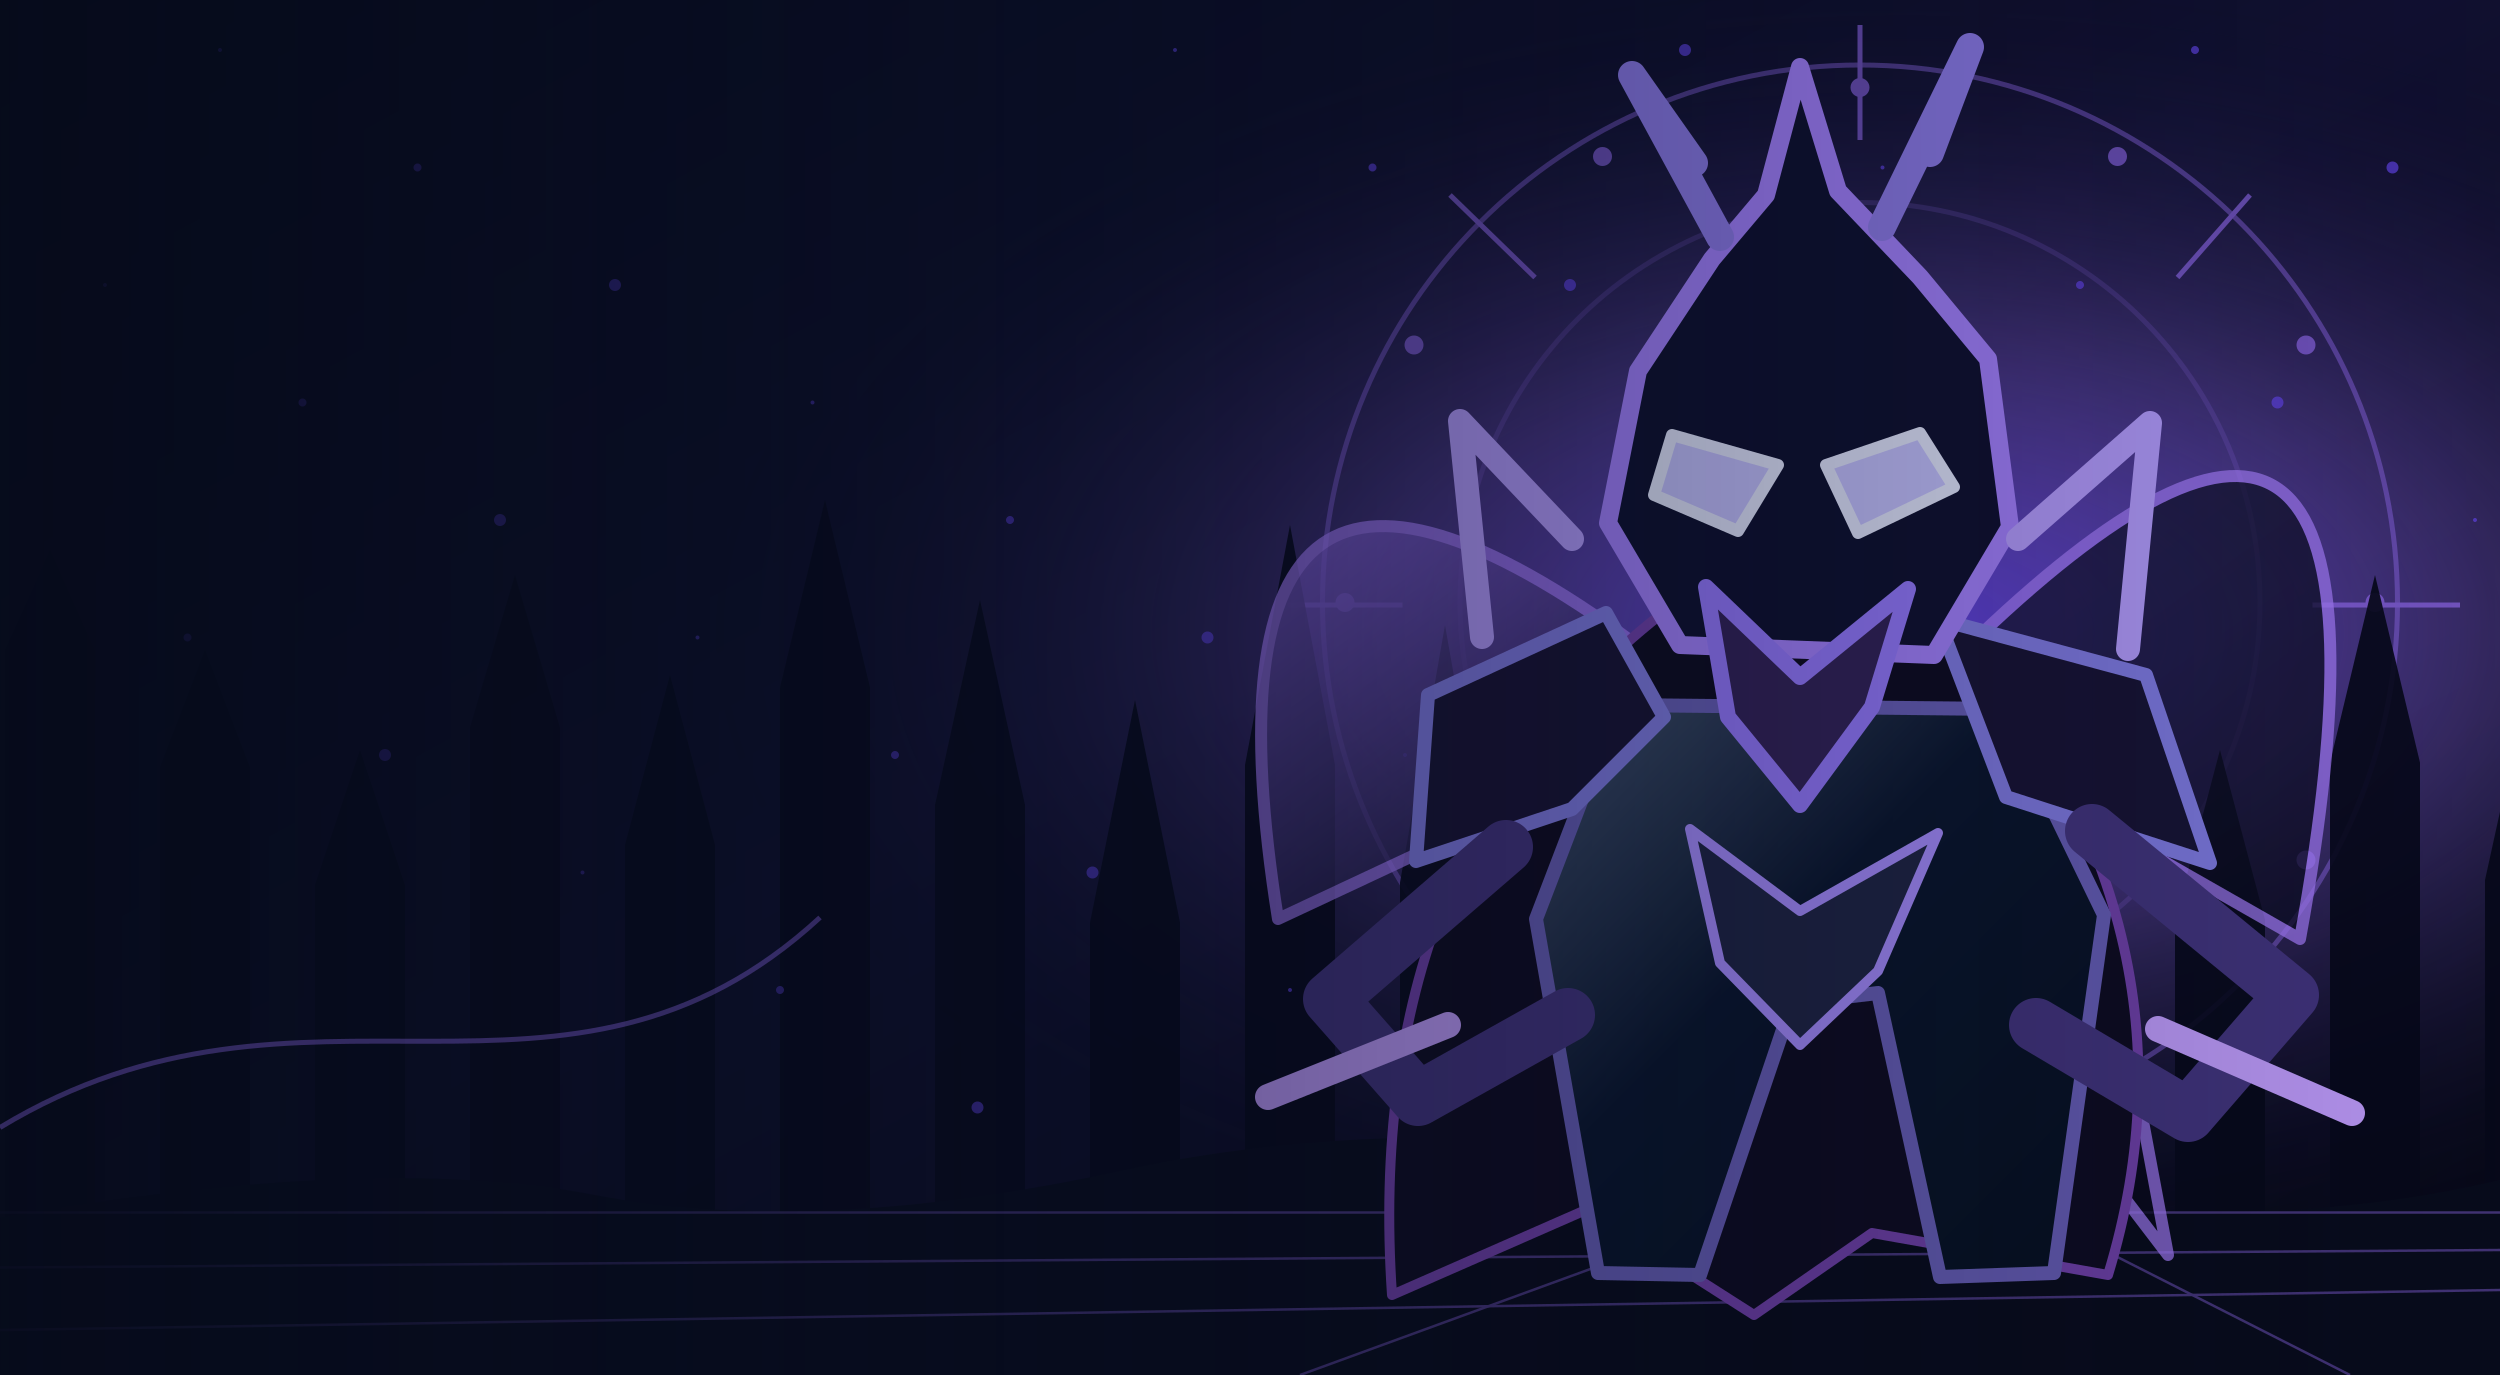
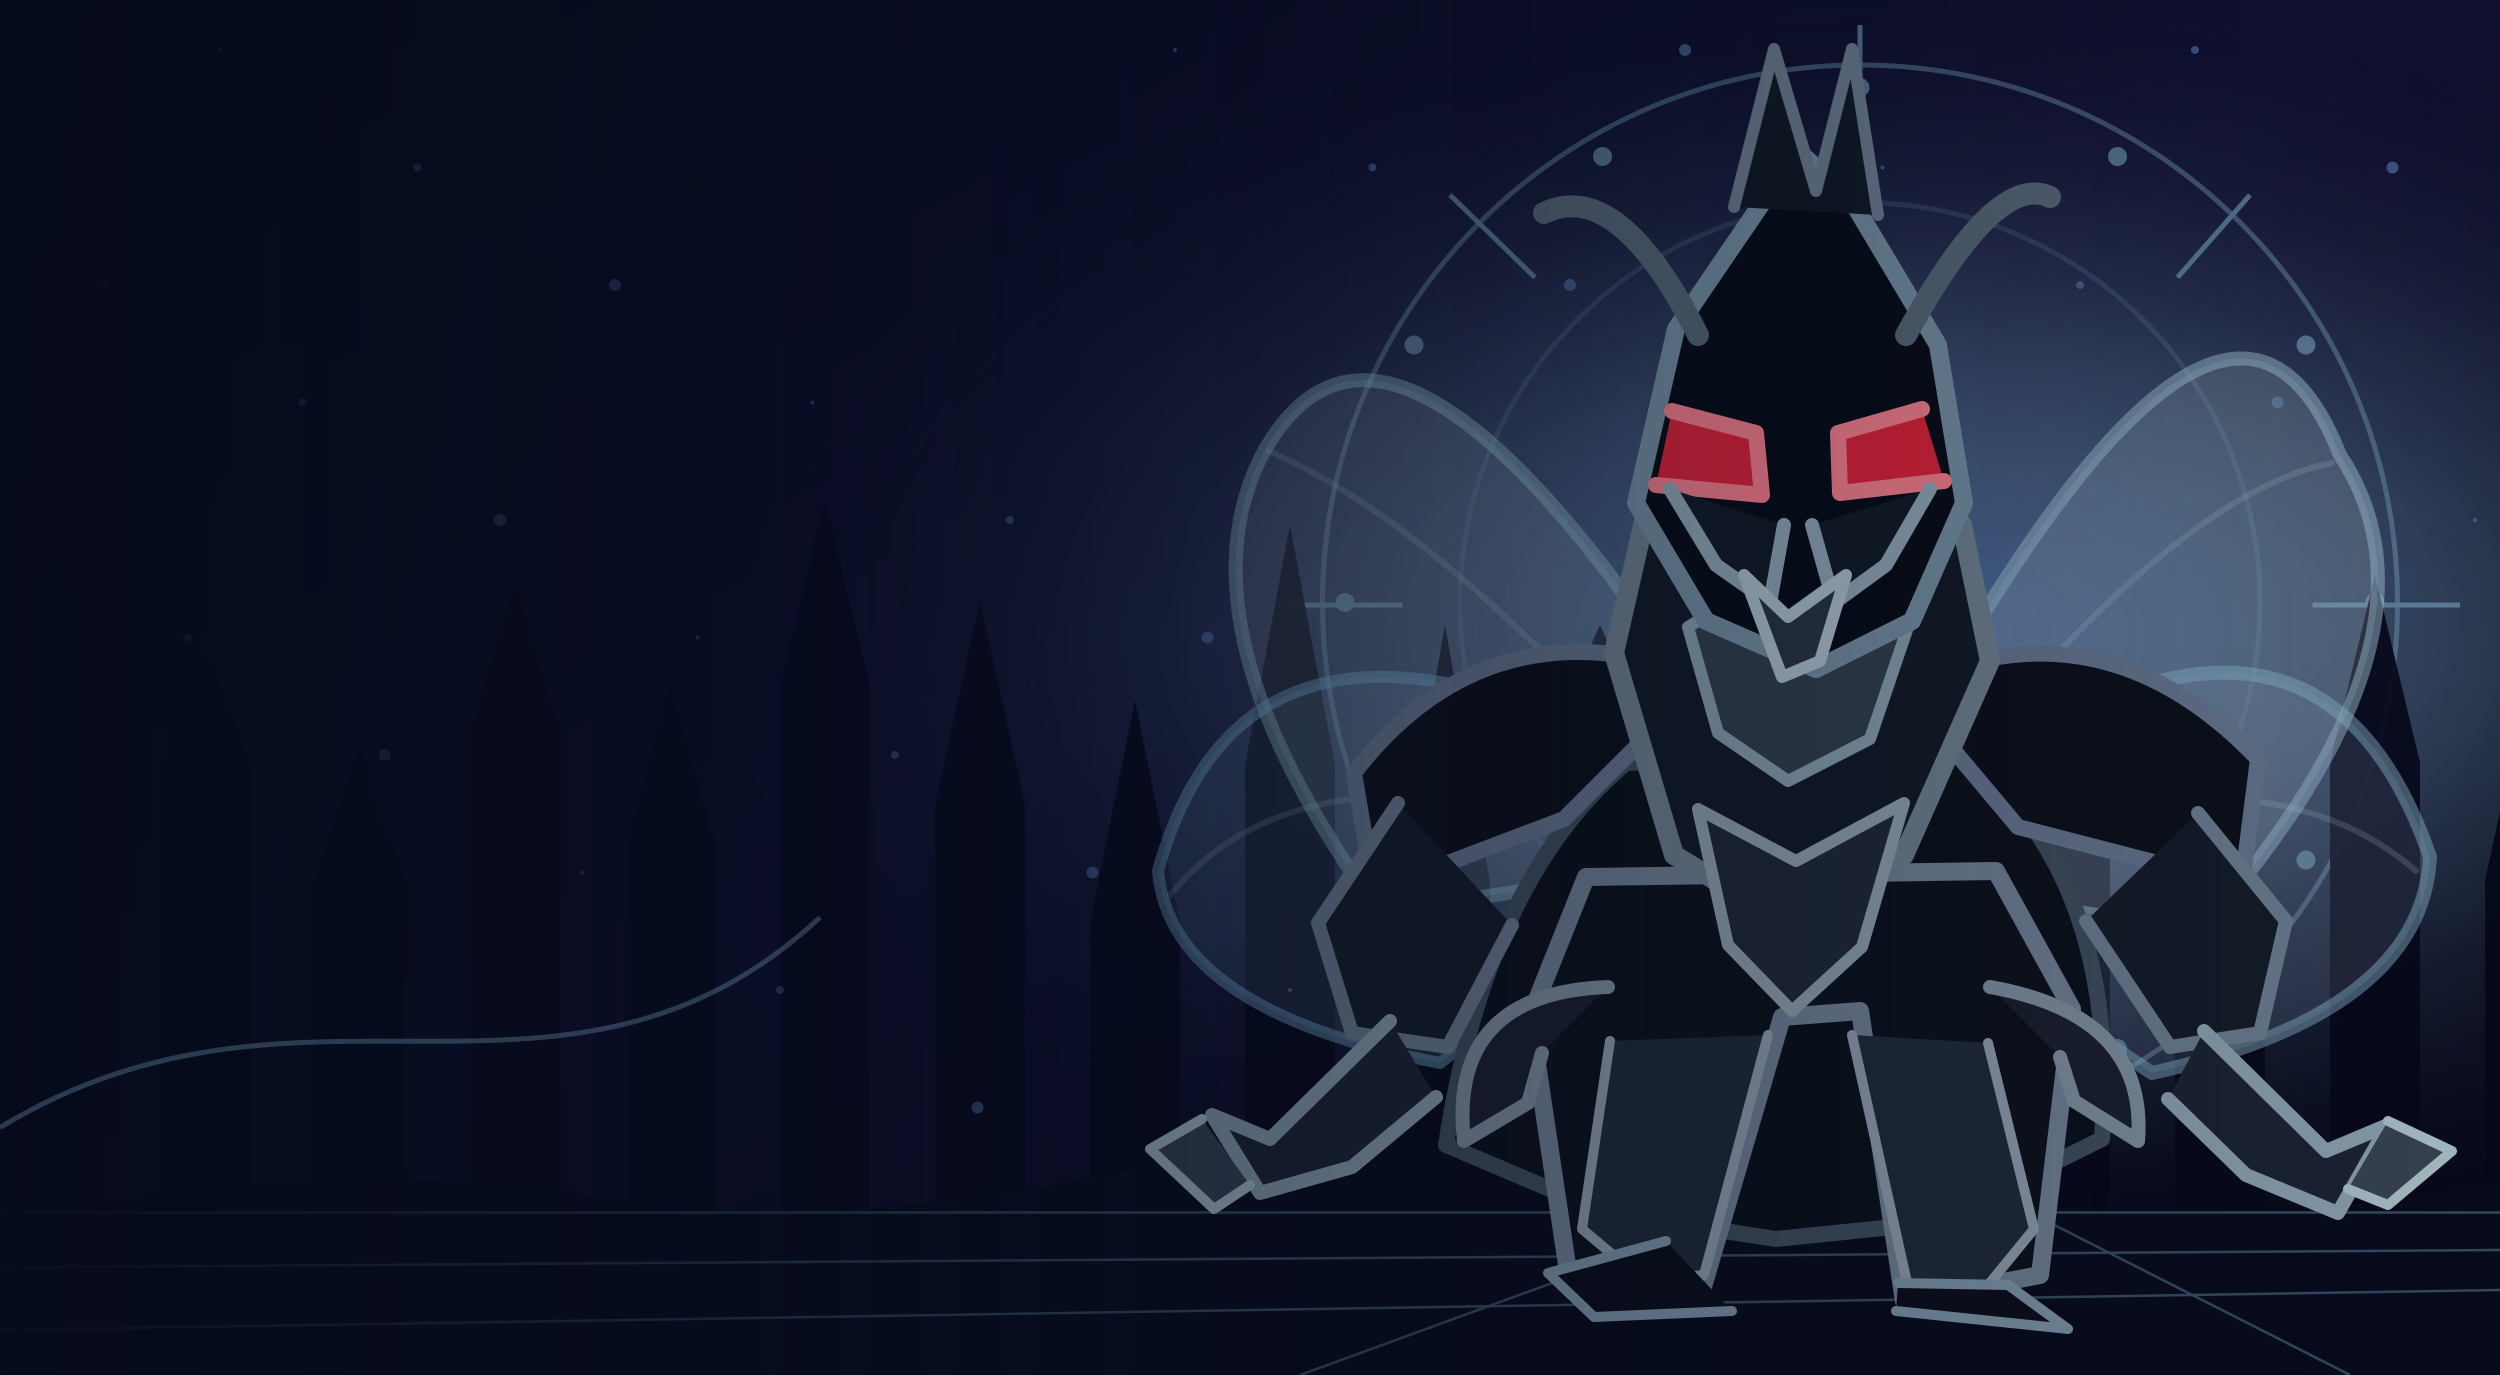
- <svg xmlns="http://www.w3.org/2000/svg" viewBox="0 0 1000 550" width="1000" height="550" role="img" aria-label="Jefe de fantasía oscura del evento fortaleza">
+ <svg xmlns="http://www.w3.org/2000/svg" viewBox="0 0 1000 550" width="1000" height="550" role="img" aria-label="Rey Hormiga de Jeju: exoesqueleto negro con ojos rojos, garras y cuatro alas">
  <defs>
    <linearGradient id="night" x1="0" y1="0" x2="1" y2="1">
      <stop offset="0" stop-color="#050a1c" />
      <stop offset=".48" stop-color="#111032" />
      <stop offset="1" stop-color="#050713" />
    </linearGradient>
    <radialGradient id="aura" cx="76%" cy="46%" r="48%">
-       <stop offset="0" stop-color="#6444ef" stop-opacity=".94" />
-       <stop offset=".48" stop-color="#9c71ff" stop-opacity=".30" />
+       <stop offset="0" stop-color="#5275ab" stop-opacity=".94" />
+       <stop offset=".48" stop-color="#7dacc7" stop-opacity=".30" />
      <stop offset="1" stop-color="#00071b" stop-opacity="0" />
    </radialGradient>
    <linearGradient id="metal" x1="0" y1="0" x2="1" y2="1">
      <stop offset="0" stop-color="#445573" />
      <stop offset=".42" stop-color="#09152d" />
      <stop offset="1" stop-color="#04101f" />
    </linearGradient>
    <linearGradient id="robe" x1="0" y1="0" x2="1" y2="1">
-       <stop offset="0" stop-color="#9c71ff" />
+       <stop offset="0" stop-color="#7dacc7" />
      <stop offset=".4" stop-color="#12132e" />
      <stop offset="1" stop-color="#050515" />
    </linearGradient>
    <linearGradient id="veil" x1="0" y1="0" x2="1" y2="0">
      <stop offset="0" stop-color="#060b1b" stop-opacity=".96" />
      <stop offset=".42" stop-color="#070d20" stop-opacity=".48" />
      <stop offset="1" stop-color="#080a1b" stop-opacity=".08" />
    </linearGradient>
  </defs>
  <rect width="1000" height="550" fill="url(#night)" />
  <rect width="1000" height="550" fill="url(#aura)" />
-   <g opacity=".64" stroke="#9c71ff" stroke-width="2" fill="none">
+   <g opacity=".64" stroke="#7dacc7" stroke-width="2" fill="none">
    <circle cx="744" cy="241" r="215" opacity=".68" />
    <circle cx="744" cy="241" r="160" opacity=".29" />
    <path d="M744 10V56 M744 420V470 M515 242H561 M925 242H984 M580 78L614 111 M900 78L871 111 M586 396L617 367 M900 395L869 367" />
-     <circle cx="950.0" cy="241.0" r="3.8" fill="#9c71ff" stroke="none" />
-     <circle cx="922.4" cy="344.0" r="3.8" fill="#9c71ff" stroke="none" />
-     <circle cx="847.0" cy="419.4" r="3.8" fill="#9c71ff" stroke="none" />
-     <circle cx="744.0" cy="447.0" r="3.8" fill="#9c71ff" stroke="none" />
-     <circle cx="641.0" cy="419.4" r="3.8" fill="#9c71ff" stroke="none" />
-     <circle cx="565.6" cy="344.0" r="3.8" fill="#9c71ff" stroke="none" />
-     <circle cx="538.0" cy="241.0" r="3.8" fill="#9c71ff" stroke="none" />
-     <circle cx="565.6" cy="138.0" r="3.8" fill="#9c71ff" stroke="none" />
-     <circle cx="641.0" cy="62.6" r="3.8" fill="#9c71ff" stroke="none" />
-     <circle cx="744.0" cy="35.0" r="3.8" fill="#9c71ff" stroke="none" />
-     <circle cx="847.0" cy="62.6" r="3.8" fill="#9c71ff" stroke="none" />
-     <circle cx="922.4" cy="138.0" r="3.8" fill="#9c71ff" stroke="none" />
+     <circle cx="950.0" cy="241.0" r="3.8" fill="#7dacc7" stroke="none" />
+     <circle cx="922.4" cy="344.0" r="3.8" fill="#7dacc7" stroke="none" />
+     <circle cx="847.0" cy="419.4" r="3.8" fill="#7dacc7" stroke="none" />
+     <circle cx="744.0" cy="447.0" r="3.8" fill="#7dacc7" stroke="none" />
+     <circle cx="641.0" cy="419.4" r="3.8" fill="#7dacc7" stroke="none" />
+     <circle cx="565.6" cy="344.0" r="3.8" fill="#7dacc7" stroke="none" />
+     <circle cx="538.0" cy="241.0" r="3.8" fill="#7dacc7" stroke="none" />
+     <circle cx="565.6" cy="138.0" r="3.8" fill="#7dacc7" stroke="none" />
+     <circle cx="641.0" cy="62.6" r="3.8" fill="#7dacc7" stroke="none" />
+     <circle cx="744.0" cy="35.0" r="3.8" fill="#7dacc7" stroke="none" />
+     <circle cx="847.0" cy="62.6" r="3.8" fill="#7dacc7" stroke="none" />
+     <circle cx="922.4" cy="138.0" r="3.8" fill="#7dacc7" stroke="none" />
  </g>
  <g fill="#050819" opacity=".92">
    <path d="M2 550V260l18 -40 18 40V550Z" />
    <path d="M64 550V307l18 -47 18 47V550Z" />
    <path d="M126 550V354l18 -54 18 54V550Z" />
    <path d="M188 550V291l18 -61 18 61V550Z" />
    <path d="M250 550V338l18 -68 18 68V550Z" />
    <path d="M312 550V275l18 -75 18 75V550Z" />
    <path d="M374 550V322l18 -82 18 82V550Z" />
    <path d="M436 550V369l18 -89 18 89V550Z" />
    <path d="M498 550V306l18 -96 18 96V550Z" />
    <path d="M560 550V353l18 -103 18 103V550Z" />
    <path d="M622 550V290l18 -40 18 40V550Z" />
    <path d="M684 550V337l18 -47 18 47V550Z" />
    <path d="M746 550V274l18 -54 18 54V550Z" />
    <path d="M808 550V321l18 -61 18 61V550Z" />
    <path d="M870 550V368l18 -68 18 68V550Z" />
    <path d="M932 550V305l18 -75 18 75V550Z" />
    <path d="M994 550V352l18 -82 18 82V550Z" />
    <path d="M1056 550V289l18 -89 18 89V550Z" />
  </g>
  <path d="M0 487Q150 461 238 478T450 468T730 470T1000 472V550H0Z" fill="#070b1b" />
-   <g stroke="#9c71ff" stroke-width="1" opacity=".42" fill="none">
+   <g stroke="#7dacc7" stroke-width="1" opacity=".42" fill="none">
    <path d="M0 485L1000 485 M0 507L1000 500 M0 532L1000 516" />
    <path d="M520 550L709 481 M940 550L802 480" />
  </g>
-   <g fill="#6444ef" opacity=".7">
+   <g fill="#5275ab" opacity=".7">
    <circle cx="88" cy="20" r="0.8" />
    <circle cx="167" cy="67" r="1.6" />
    <circle cx="246" cy="114" r="2.4" />
    <circle cx="325" cy="161" r="0.8" />
    <circle cx="404" cy="208" r="1.6" />
    <circle cx="483" cy="255" r="2.4" />
    <circle cx="562" cy="302" r="0.8" />
    <circle cx="641" cy="349" r="1.6" />
    <circle cx="720" cy="396" r="2.4" />
    <circle cx="799" cy="443" r="0.8" />
    <circle cx="878" cy="20" r="1.6" />
    <circle cx="957" cy="67" r="2.4" />
    <circle cx="42" cy="114" r="0.8" />
    <circle cx="121" cy="161" r="1.6" />
    <circle cx="200" cy="208" r="2.4" />
    <circle cx="279" cy="255" r="0.8" />
    <circle cx="358" cy="302" r="1.6" />
    <circle cx="437" cy="349" r="2.4" />
    <circle cx="516" cy="396" r="0.8" />
    <circle cx="595" cy="443" r="1.6" />
    <circle cx="674" cy="20" r="2.4" />
    <circle cx="753" cy="67" r="0.8" />
    <circle cx="832" cy="114" r="1.6" />
    <circle cx="911" cy="161" r="2.4" />
    <circle cx="990" cy="208" r="0.8" />
    <circle cx="75" cy="255" r="1.6" />
    <circle cx="154" cy="302" r="2.4" />
    <circle cx="233" cy="349" r="0.8" />
    <circle cx="312" cy="396" r="1.6" />
    <circle cx="391" cy="443" r="2.4" />
    <circle cx="470" cy="20" r="0.8" />
    <circle cx="549" cy="67" r="1.6" />
    <circle cx="628" cy="114" r="2.4" />
    <circle cx="707" cy="161" r="0.8" />
    <circle cx="786" cy="208" r="1.6" />
  </g>
  <g id="boss-fortaleza" transform="translate(720 134) scale(0.80)" stroke-linejoin="round" stroke-linecap="round">
-     <path d="M-75 160Q-310-17-261 292L-150 240L-185 460L-62 295Z M89 151Q317-66 250 302L143 241L184 460L55 291Z" fill="url(#robe)" opacity=".74" stroke="#a77dff" stroke-width="6" />
-     <path d="M-70 140Q-219 258-204 480L-106 437L-23 490L36 449L154 470Q209 290 65 130Z" fill="#0d0b20" stroke="#7141ab" stroke-width="5" />
-     <path d="M-91 185L-132 292L-101 469L-50 470L-4 334L39 329L70 471L127 469L152 290L102 187Z" fill="url(#metal)" stroke="#675eb8" stroke-width="7" />
-     <path d="M-97 139L-186 180L-192 263L-114 237L-68 191Z M69 142L173 170L205 264L103 231Z" fill="#171334" stroke="#817ce5" stroke-width="7" />
-     <path d="M-147 256L-235 332L-191 382L-116 340 M146 248L246 330L194 390L118 345" fill="none" stroke="#42347e" stroke-width="27" />
-     <path d="M-176 345L-266 381 M179 347L276 389" stroke="#c29eff" stroke-width="13" />
-     <path d="M-60 155L-96 94L-81 18L-44-38L-17-70L0-134L19-72L60-29L94 12L105 96L67 160Z" fill="#0e102f" stroke="#a481ff" stroke-width="9" />
-     <path d="M-40-49L-84-130L-53-86M41-54L85-144L65-91" fill="none" stroke="#8d7bea" stroke-width="14" />
-     <path d="M-64 50L-11 65L-31 98L-73 80Z M60 49L13 65L29 99L77 76Z" fill="#c4c1ff" stroke="#e3e7ff" stroke-width="6" />
-     <path d="M-47 126L0 171L54 127L36 186L0 235L-36 191Z" fill="#322258" stroke="#9579ff" stroke-width="8" />
-     <path d="M-55 247L0 288L69 249L39 318L0 355L-40 314Z" fill="#1e2444" stroke="#a68cff" stroke-width="5" />
-     <path d="M-114 102L-170 43L-159 151M109 102L175 44L164 157" fill="none" stroke="#b59dff" stroke-width="12" />
+     <path d="M-69 156Q-210-48-269 60Q-313 147-210 289L-89 270Z" fill="#b4d0da" fill-opacity=".20" stroke="#9ac9d2" stroke-opacity=".48" stroke-width="7" />
+     <path d="M-95 202Q-279 116-321 268Q-315 338-180 364L-70 277Z" fill="#82adcf" fill-opacity=".19" stroke="#7fb6d8" stroke-opacity=".49" stroke-width="6" />
+     <path d="M81 157Q218-72 270 60Q330 151 200 298L65 277Z" fill="#bed3db" fill-opacity=".22" stroke="#a2c7d9" stroke-opacity=".53" stroke-width="7" />
+     <path d="M95 213Q261 105 315 261Q311 339 176 369L55 289Z" fill="#8ca4be" fill-opacity=".20" stroke="#91bdd2" stroke-opacity=".48" stroke-width="7" />
+     <g stroke="#bfdce3" stroke-opacity=".19" fill="none" stroke-width="3">
+       <path d="M-80 209Q-189 90-266 58M-91 249Q-249 200-315 280M83 211Q193 78 266 64M86 252Q235 204 308 268" />
+     </g>
+     <path d="M-87 214Q-157 273-177 405L-97 439L-12 452L66 444L151 402Q160 270 81 209Z" fill="#0a1118" stroke="#40505f" stroke-width="8" />
+     <path d="M-107 271L-135 341L-115 475L-50 481L-9 341L30 338L52 483L120 470L136 337L98 268Z" fill="#0b121b" stroke="#748598" stroke-width="9" />
+     <path d="M-95 353L-109 447L-78 473L-48 470L-16 350 M26 350L54 476L90 480L117 447L94 354" fill="#202b39" stroke="#95a3b3" stroke-width="5" />
+     <path d="M-67 453L-126 469L-103 491L-34 488 M49 474L104 475L134 497L48 488" fill="#0b0e19" stroke="#829bac" stroke-width="5" />
+     <path d="M-90 160Q-169 149-223 219L-213 278L-118 242L-72 196 M81 165Q162 142 229 212L221 275L109 246L67 196" fill="#0b1019" stroke="#697991" stroke-width="8" />
+     <path d="M-201 234L-241 294L-224 349L-176 356L-144 295 M199 239L243 293L230 349L185 356L143 293" fill="#141c28" stroke="#6f8193" stroke-width="7" />
+     <path d="M-205 343L-265 402L-294 390L-270 429L-224 416L-182 381 M202 348L263 408L294 395L269 439L223 420L184 382" fill="#1c2434" stroke="#90a6b4" stroke-width="7" />
+     <path d="M-299 392L-325 407L-293 437L-275 425 M294 393L326 408L294 435L274 427" fill="#394555" stroke="#b0c7cd" stroke-width="5" />
+     <path d="M-93 159L-78 93L-48 62L-5 45L45 62L81 95L95 163L52 260L-6 295L-63 260Z" fill="#121a25" stroke="#738593" stroke-width="10" />
+     <path d="M-56 146L-4 114L54 146L35 202L-6 223L-41 199Z" fill="#33414e" stroke="#8da5b4" stroke-width="6" />
+     <path d="M-51 237L-2 263L52 234L31 306L-4 338L-36 305Z" fill="#202a36" stroke="#95a7b3" stroke-width="6" />
+     <path d="M-82 84L-62-3L-19-66L0-91L26-67L69 5L82 84L56 143L8 167L-47 143Z" fill="#060c15" stroke="#7894a6" stroke-width="9" />
+     <path d="M-51 0Q-91-79-128-61M53 0Q98-82 125-69" stroke="#586a79" stroke-width="11" fill="none" />
+     <path d="M-33-64L-13-143L8-72L26-143L39-60" fill="#101923" stroke="#6f8192" stroke-width="6" />
+     <path d="M-64 38L-22 49L-19 80L-72 75 M61 37L19 49L20 79L72 73" fill="#e42338" stroke="#ff8390" stroke-width="8" />
+     <path d="M-65 77L-42 115L-15 134L-8 95 M65 77L43 115L17 134L6 95" fill="#111b25" stroke="#96adbc" stroke-width="7" />
+     <path d="M-28 120L-6 141L23 120L10 163L-9 171Z" fill="#2a3640" stroke="#b4c8d4" stroke-width="6" />
+     <path d="M-96 326Q-176 329-168 403L-136 384L-129 359 M95 326Q174 340 169 403L137 383L130 361" fill="#1a202d" stroke="#8495a4" stroke-width="7" />
  </g>
  <rect width="1000" height="550" fill="url(#veil)" />
-   <path d="M0 451C122 377 226 461 328 367" fill="none" stroke="#9c71ff" stroke-width="2" opacity=".30" />
+   <path d="M0 451C122 377 226 461 328 367" fill="none" stroke="#7dacc7" stroke-width="2" opacity=".30" />
</svg>
